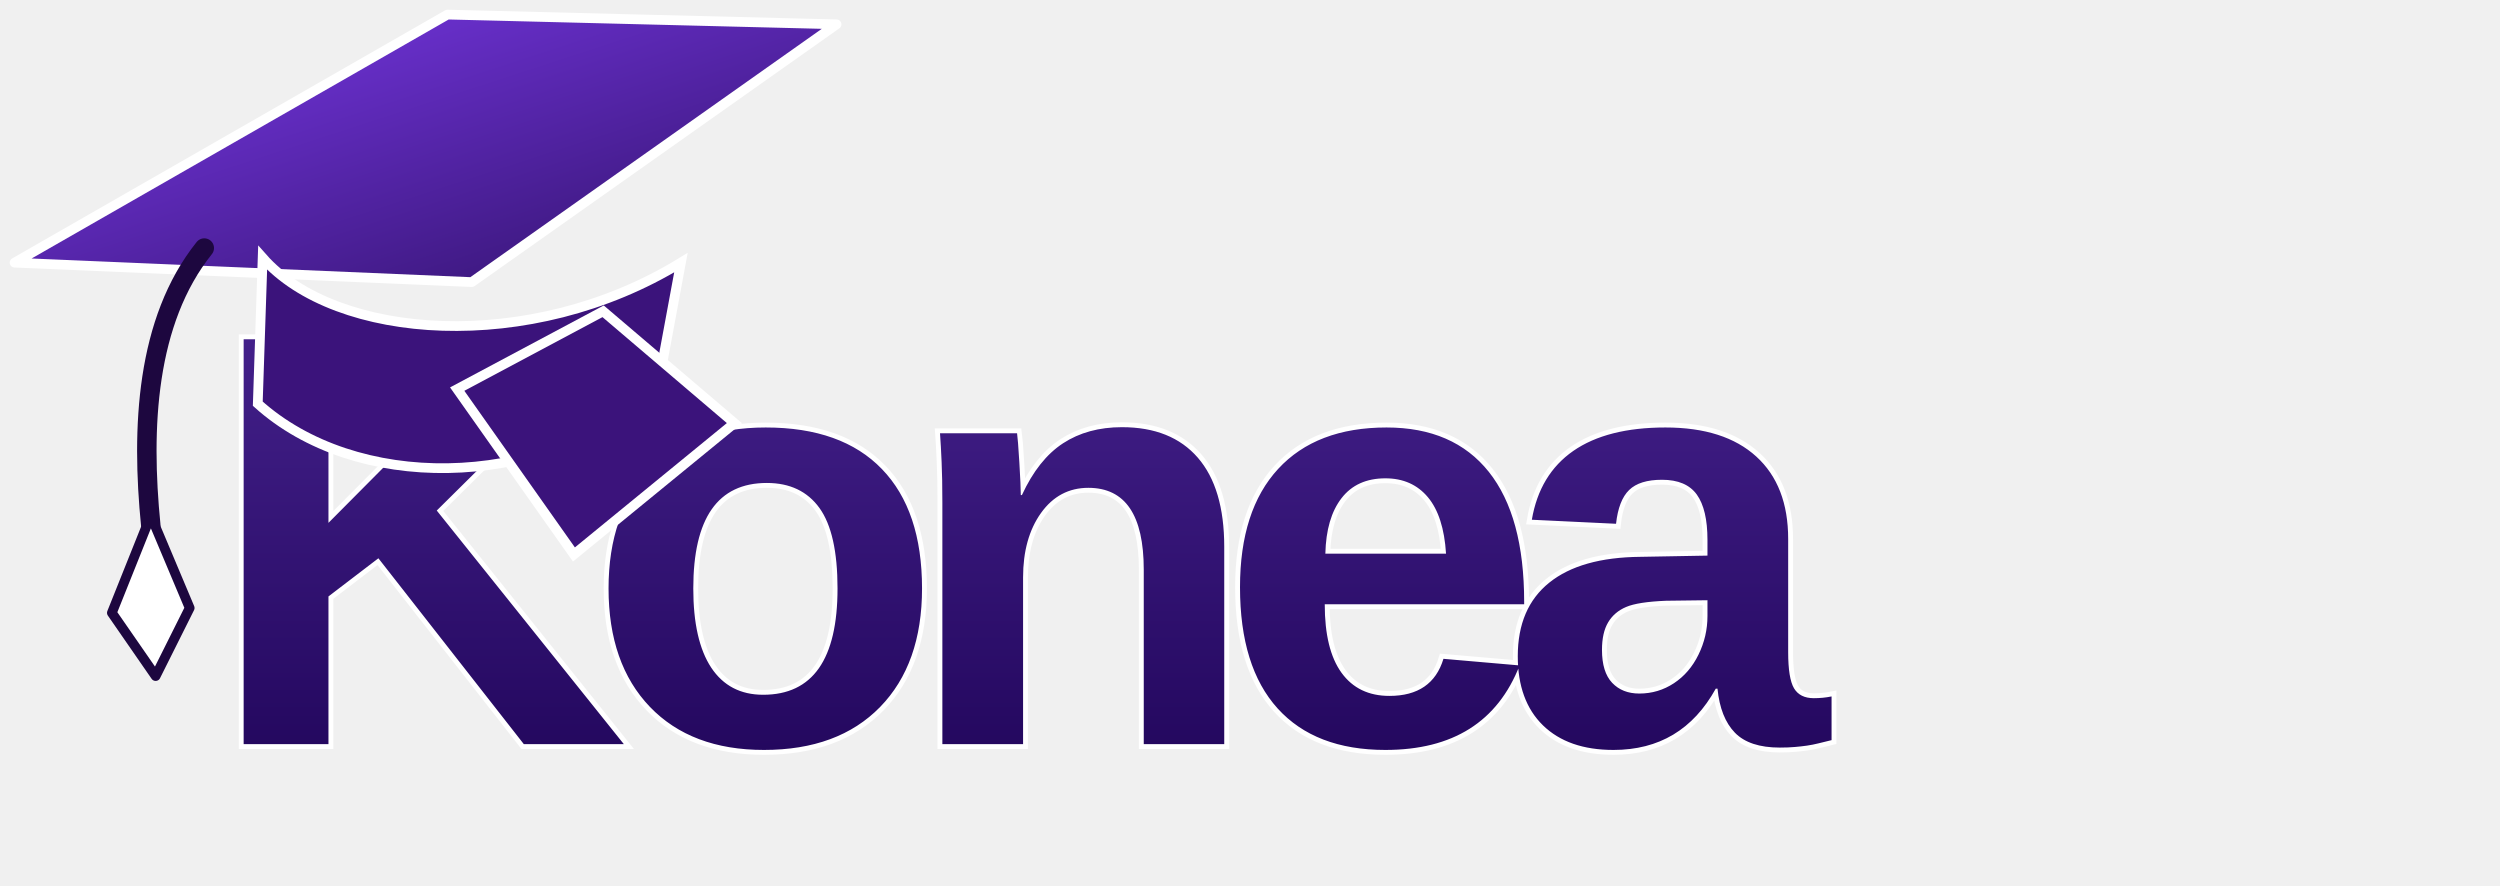
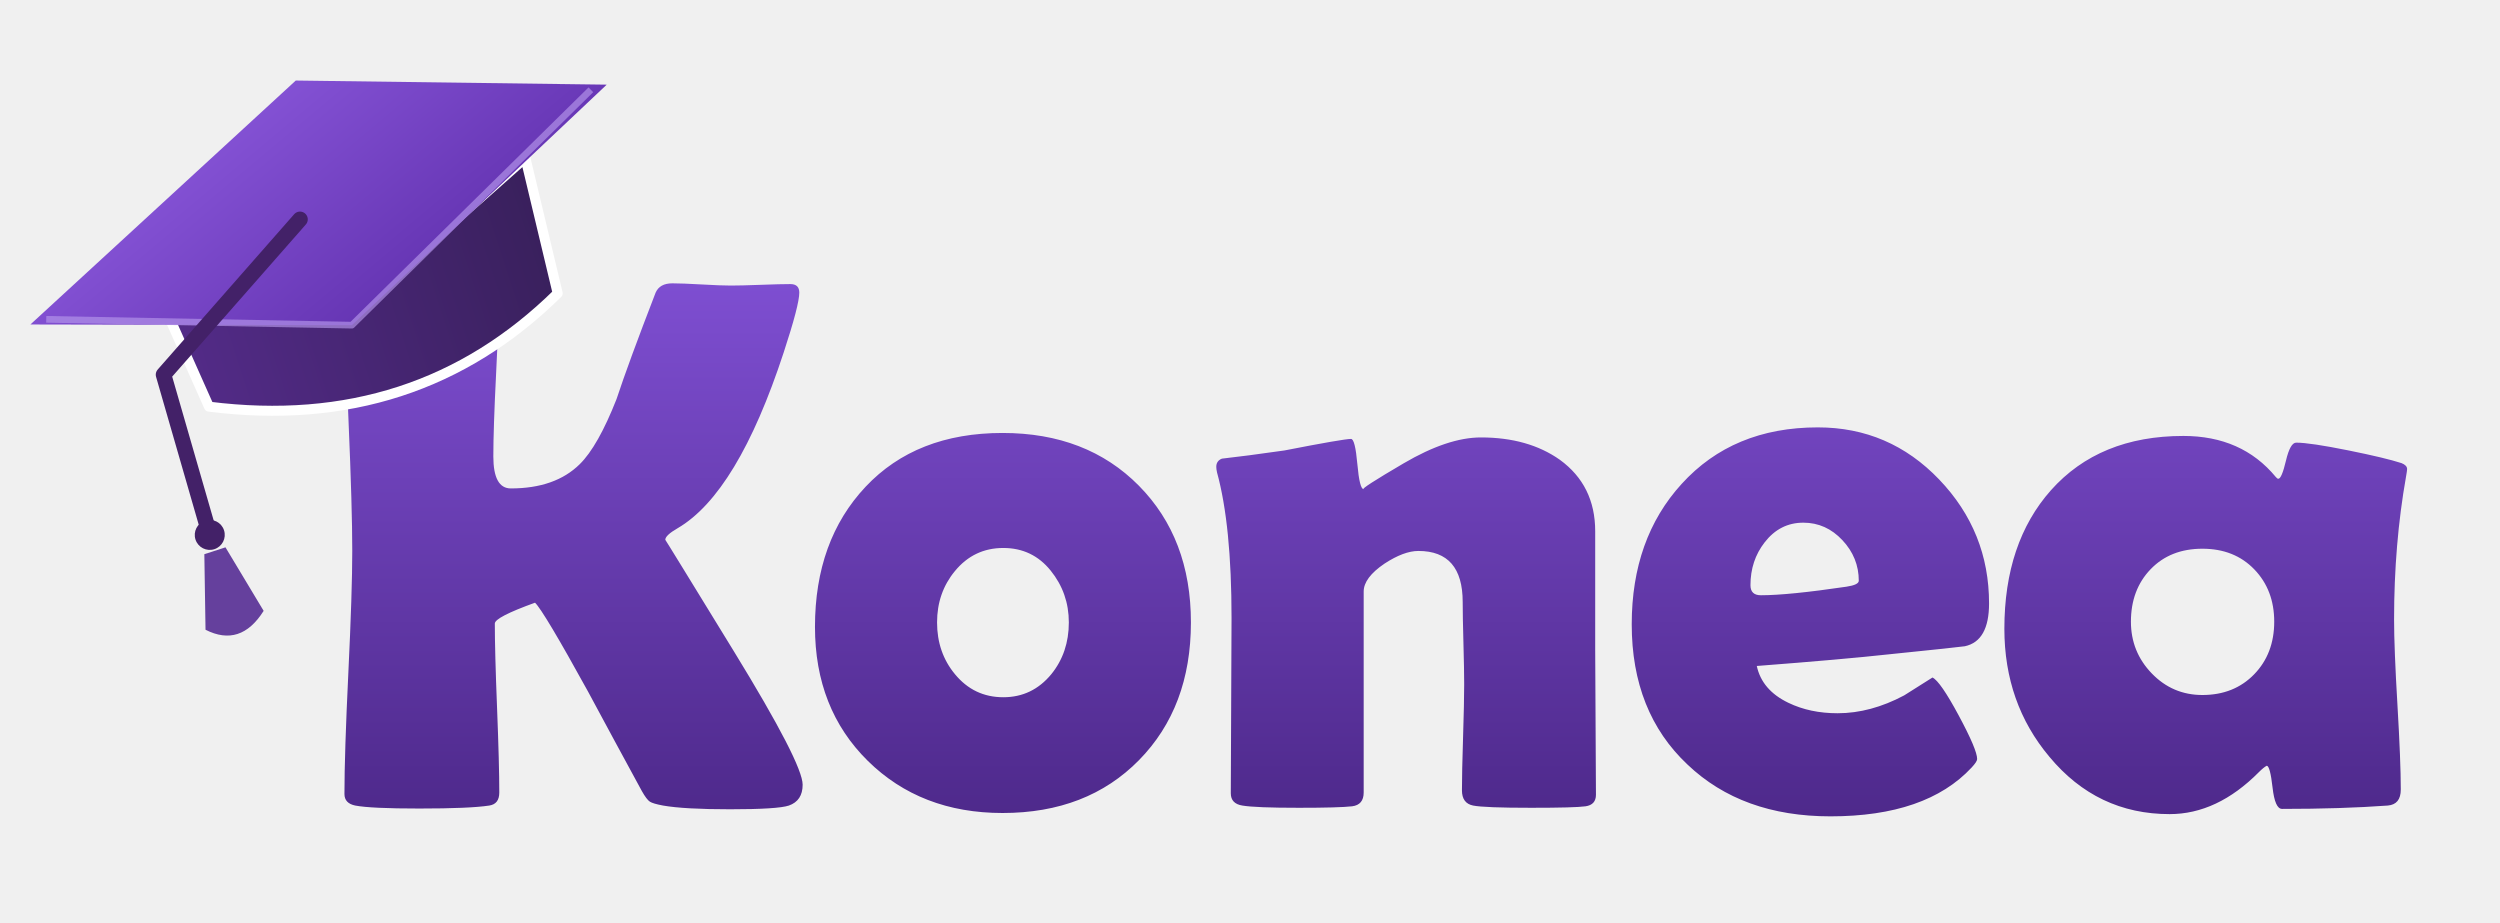
- <svg xmlns="http://www.w3.org/2000/svg" viewBox="0 0 514 182" role="img" aria-labelledby="title description">
-   <description id="description">Logotipo morado de Konea con un birrete académico</description>
+ <svg xmlns="http://www.w3.org/2000/svg" viewBox="0 0 450 166" role="img" aria-labelledby="title description">
  <defs>
-     <linearGradient id="cap" x1="0" x2="1" y1="0" y2="1">
-       <stop offset="0" stop-color="#7c3aed" />
-       <stop offset="1" stop-color="#2e1065" />
+     <linearGradient id="word-finish-05A" x1="0" y1="0" x2="0" y2="1">
+       <stop stop-color="#7e4ed1" />
+       <stop offset="1" stop-color="#4e298b" />
    </linearGradient>
-     <linearGradient id="word" x1="0" x2="0" y1="0" y2="1">
-       <stop offset="0" stop-color="#43208a" />
-       <stop offset="1" stop-color="#24085f" />
+     <linearGradient id="cap-finish-05A" x1="0" y1="0" x2="1" y2="1">
+       <stop stop-color="#9360e5" />
+       <stop offset="1" stop-color="#5727a3" />
+     </linearGradient>
+     <linearGradient id="band-finish-05A" x1="0" y1="0" x2="1" y2="0">
+       <stop stop-color="#532b88" />
+       <stop offset="1" stop-color="#39205c" />
    </linearGradient>
  </defs>
-   <text x="42" y="153" fill="url(#word)" stroke="#fff" stroke-width="2" paint-order="stroke" font-family="Arial Rounded MT Bold, Trebuchet MS, Arial, sans-serif" font-size="121" font-weight="900" letter-spacing="-9">Konea</text>
-   <path d="M3 54 92 3l80 2-75 53Z" fill="url(#cap)" stroke="#fff" stroke-width="2" stroke-linejoin="round" />
-   <path d="M54 53c15 17 55 20 86 1l-5 27c-25 20-62 20-82 2Z" fill="#3b137b" stroke="#fff" stroke-width="2" />
-   <path d="m124 64 27 23-33 27-24-34Z" fill="#3b137b" stroke="#fff" stroke-width="2" />
-   <path d="M42 51c-12 15-13 37-11 57" fill="none" stroke="#1d073f" stroke-width="4" stroke-linecap="round" />
-   <path d="m31 106-8 20 9 13 7-14Z" fill="#fff" stroke="#1d073f" stroke-width="2" stroke-linejoin="round" />
+   <g stroke-linejoin="round" stroke-linecap="round">
+     <path d="M144.476 141.248Q144.476 144.129 141.997 145.0Q139.987 145.67 131.411 145.67Q123.17 145.67 119.351 145.0Q117.542 144.665 116.973 144.297Q116.403 143.928 115.532 142.387Q110.641 133.409 105.818 124.431Q97.845 109.959 96.304 108.485Q89.068 111.098 89.068 112.237Q89.068 117.262 89.47 127.413Q89.872 137.563 89.872 142.655Q89.872 144.732 88.063 145.0Q84.579 145.536 75.467 145.536Q66.757 145.536 63.943 145.0Q62.0 144.598 62.0 142.923Q62.0 135.687 62.703 121.081Q63.407 106.475 63.407 99.172Q63.407 91.401 62.737 75.823Q62.067 60.246 62.067 52.474Q62.067 51.0 63.474 51.0Q65.551 51.0 69.738 51.201Q73.926 51.402 76.003 51.402Q78.147 51.402 82.368 51.201Q86.589 51.0 88.666 51.0Q89.805 51.0 89.805 52.206Q89.805 57.164 89.302 67.18Q88.8 77.197 88.8 82.155Q88.8 87.917 91.949 87.917Q99.922 87.917 104.344 83.562Q107.627 80.346 110.976 71.837Q113.12 65.338 118.011 52.675Q118.748 51.0 121.026 51.0Q122.768 51.0 126.286 51.201Q129.803 51.402 131.545 51.402Q133.354 51.402 136.939 51.268Q140.523 51.134 142.265 51.134Q143.873 51.134 143.873 52.675Q143.873 54.886 141.059 63.462Q132.751 88.788 121.964 95.086Q119.753 96.359 119.753 97.163Q119.753 97.096 132.115 117.262Q144.476 137.429 144.476 141.248ZM214.365 112.036Q214.365 127.312 205.019 136.826Q195.673 146.34 180.464 146.34Q165.724 146.34 156.21 136.96Q146.696 127.58 146.696 112.84Q146.696 97.297 155.808 87.615Q164.92 77.934 180.464 77.934Q195.606 77.934 204.985 87.414Q214.365 96.895 214.365 112.036ZM192.39 112.036Q192.39 106.743 189.107 102.69Q185.824 98.636 180.598 98.636Q175.305 98.636 171.888 102.79Q168.672 106.676 168.672 112.036Q168.672 117.463 171.888 121.349Q175.305 125.503 180.598 125.503Q185.824 125.503 189.241 121.349Q192.39 117.463 192.39 112.036ZM287.27 143.057Q287.27 144.866 285.394 145.134Q283.518 145.402 275.612 145.402Q267.17 145.402 265.16 145.0Q263.15 144.598 263.15 142.253Q263.15 139.104 263.351 132.739Q263.552 126.374 263.552 123.158Q263.552 120.679 263.418 115.755Q263.284 110.83 263.284 108.351Q263.284 99.172 255.311 99.172Q252.698 99.172 249.214 101.45Q245.462 103.996 245.462 106.475V142.655Q245.462 144.866 243.385 145.134Q241.04 145.402 233.804 145.402Q225.965 145.402 223.62 145.0Q221.543 144.665 221.543 142.789Q221.543 137.563 221.61 127.044Q221.677 116.525 221.677 111.232Q221.677 94.55 219.064 85.036Q218.93 84.433 218.93 84.031Q218.93 82.959 219.935 82.557Q224.156 82.088 231.191 81.083Q241.844 79.006 243.184 79.006Q243.921 79.006 244.323 83.528Q244.725 88.051 245.462 88.051Q244.725 88.051 252.664 83.394Q260.604 78.738 266.567 78.738Q275.076 78.738 280.771 82.758Q287.136 87.381 287.136 95.622V116.994Q287.136 121.349 287.203 130.026Q287.27 138.702 287.27 143.057ZM358.03 108.619Q358.03 115.386 353.675 116.324Q352.938 116.458 339.806 117.798Q331.9 118.669 316.222 119.875Q317.16 124.23 321.917 126.508Q325.803 128.384 330.761 128.384Q336.724 128.384 342.754 125.168Q345.3 123.56 347.846 121.952Q349.253 122.622 352.569 128.786Q355.886 134.95 355.886 136.625Q355.886 137.094 354.881 138.166Q346.707 146.943 329.488 146.943Q313.542 146.943 303.76 137.63Q293.71 128.183 293.71 112.371Q293.71 96.962 302.688 87.113Q311.934 76.929 327.21 76.929Q340.074 76.929 349.052 86.309Q358.03 95.689 358.03 108.619ZM334.58 104.532Q334.58 100.378 331.632 97.23Q328.684 94.081 324.597 94.081Q320.376 94.081 317.629 97.632Q315.083 100.914 315.083 105.336Q315.083 107.145 316.959 107.145Q321.917 107.145 332.369 105.604Q334.58 105.269 334.58 104.532ZM430.934 111.5Q430.934 116.659 431.537 126.843Q432.14 137.027 432.14 142.119Q432.14 144.799 429.795 145.0Q421.487 145.603 410.767 145.603Q409.494 145.603 409.059 141.751Q408.623 137.898 408.02 137.831Q407.484 138.099 406.613 138.97Q399.109 146.541 390.533 146.541Q377.469 146.541 368.893 136.223Q360.786 126.575 360.786 113.175Q360.786 97.699 369.161 88.252Q377.871 78.47 393.012 78.47Q403.531 78.47 409.628 85.84Q409.896 86.175 410.097 86.175Q410.7 86.175 411.471 82.925Q412.241 79.676 413.313 79.676Q415.792 79.676 422.76 81.083Q429.393 82.423 432.274 83.361Q433.279 83.763 433.279 84.433Q433.279 84.701 433.078 85.84Q430.934 97.967 430.934 111.5ZM409.36 111.902Q409.36 106.207 405.776 102.489Q402.191 98.77 396.429 98.77Q390.667 98.77 387.116 102.455Q383.566 106.14 383.566 111.902Q383.566 117.329 387.317 121.215Q391.069 125.101 396.429 125.101Q402.124 125.101 405.742 121.383Q409.36 117.664 409.36 111.902Z" fill="url(#word-finish-05A)" />
+   </g>
+   <g stroke-linejoin="round" transform="translate(7 0) rotate(-18 62 63)">
+     <path d="M27 44 58 55 97 38 95 63Q63 79 29 63Z" fill="url(#band-finish-05A)" stroke="#fff" stroke-width="1.8" />
+     <path d="M3 39 62 12 115 30 58 57Z" fill="url(#cap-finish-05A)" />
+     <path d="m6 39 52 18 54-27" fill="none" stroke="#b697eb" stroke-width="1.2" opacity=".65" />
+     <path d="m55 36-32 19-1 30" fill="none" stroke="#432168" stroke-width="2.8" stroke-linecap="round" />
+     <circle cx="22" cy="85" r="2.7" fill="#432168" />
+     <path d="m20 88-4 13q5 5 11 0l-3-13Z" fill="#65409d" />
+   </g>
</svg>
